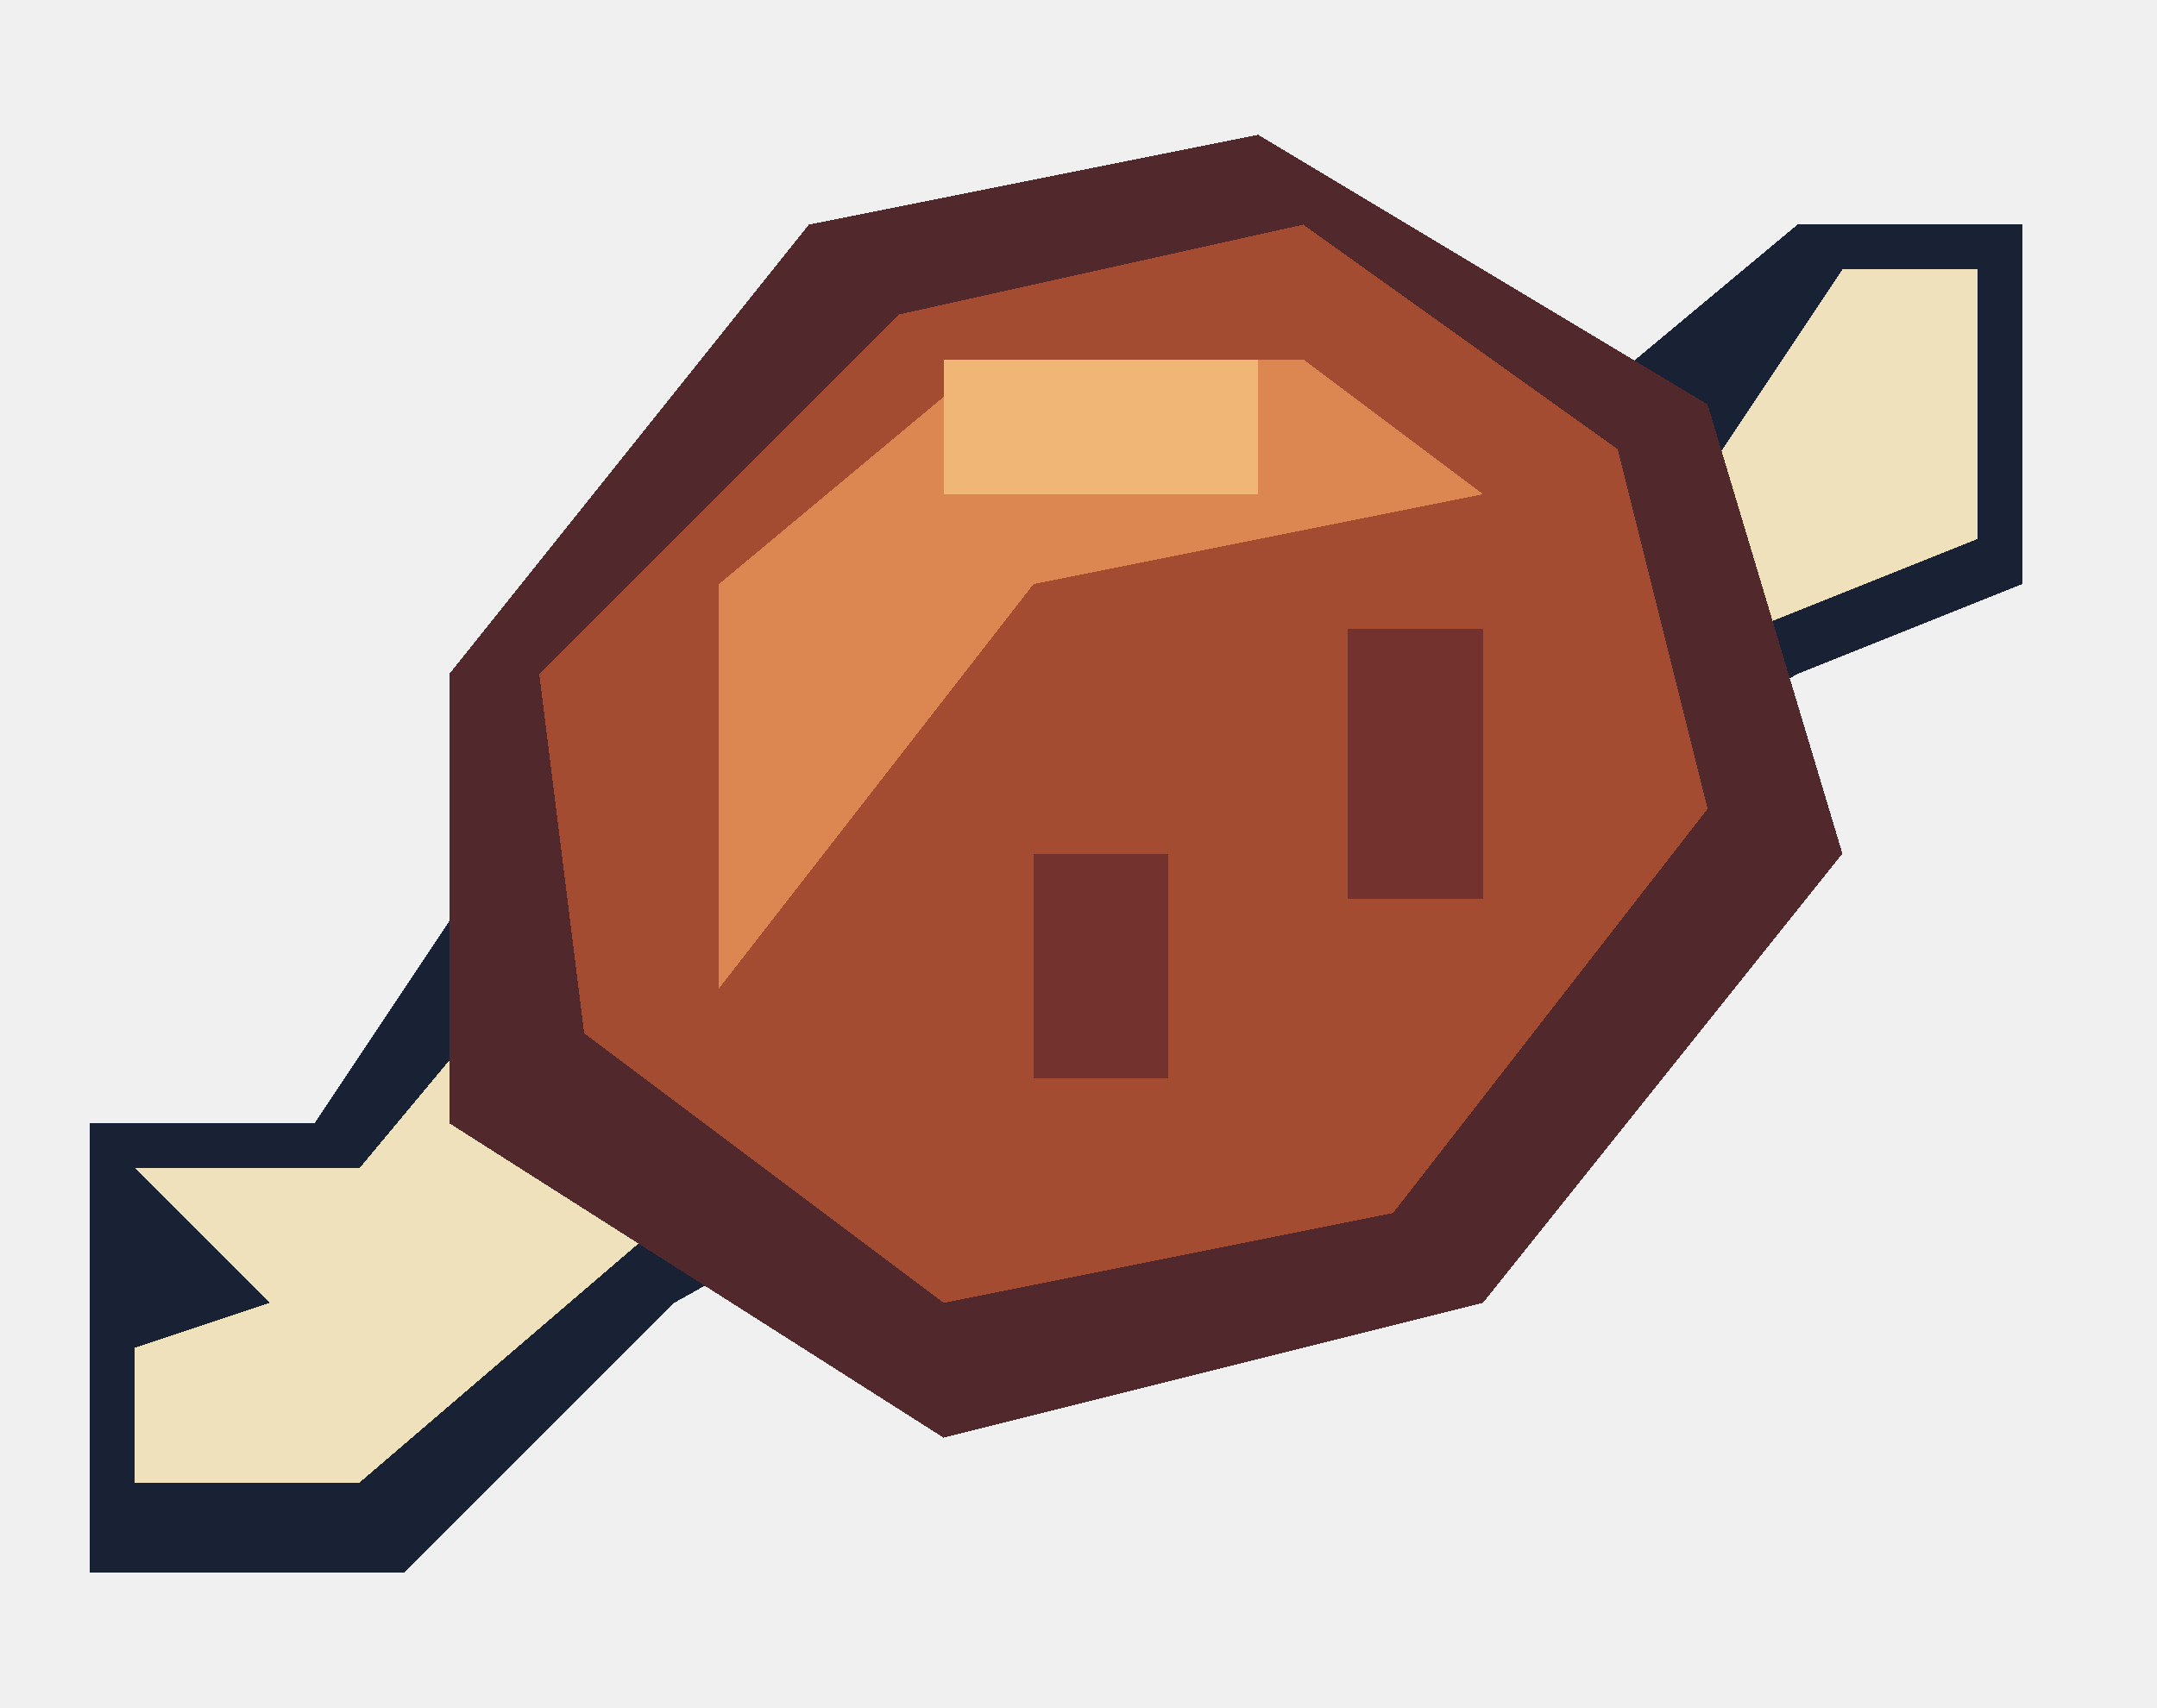
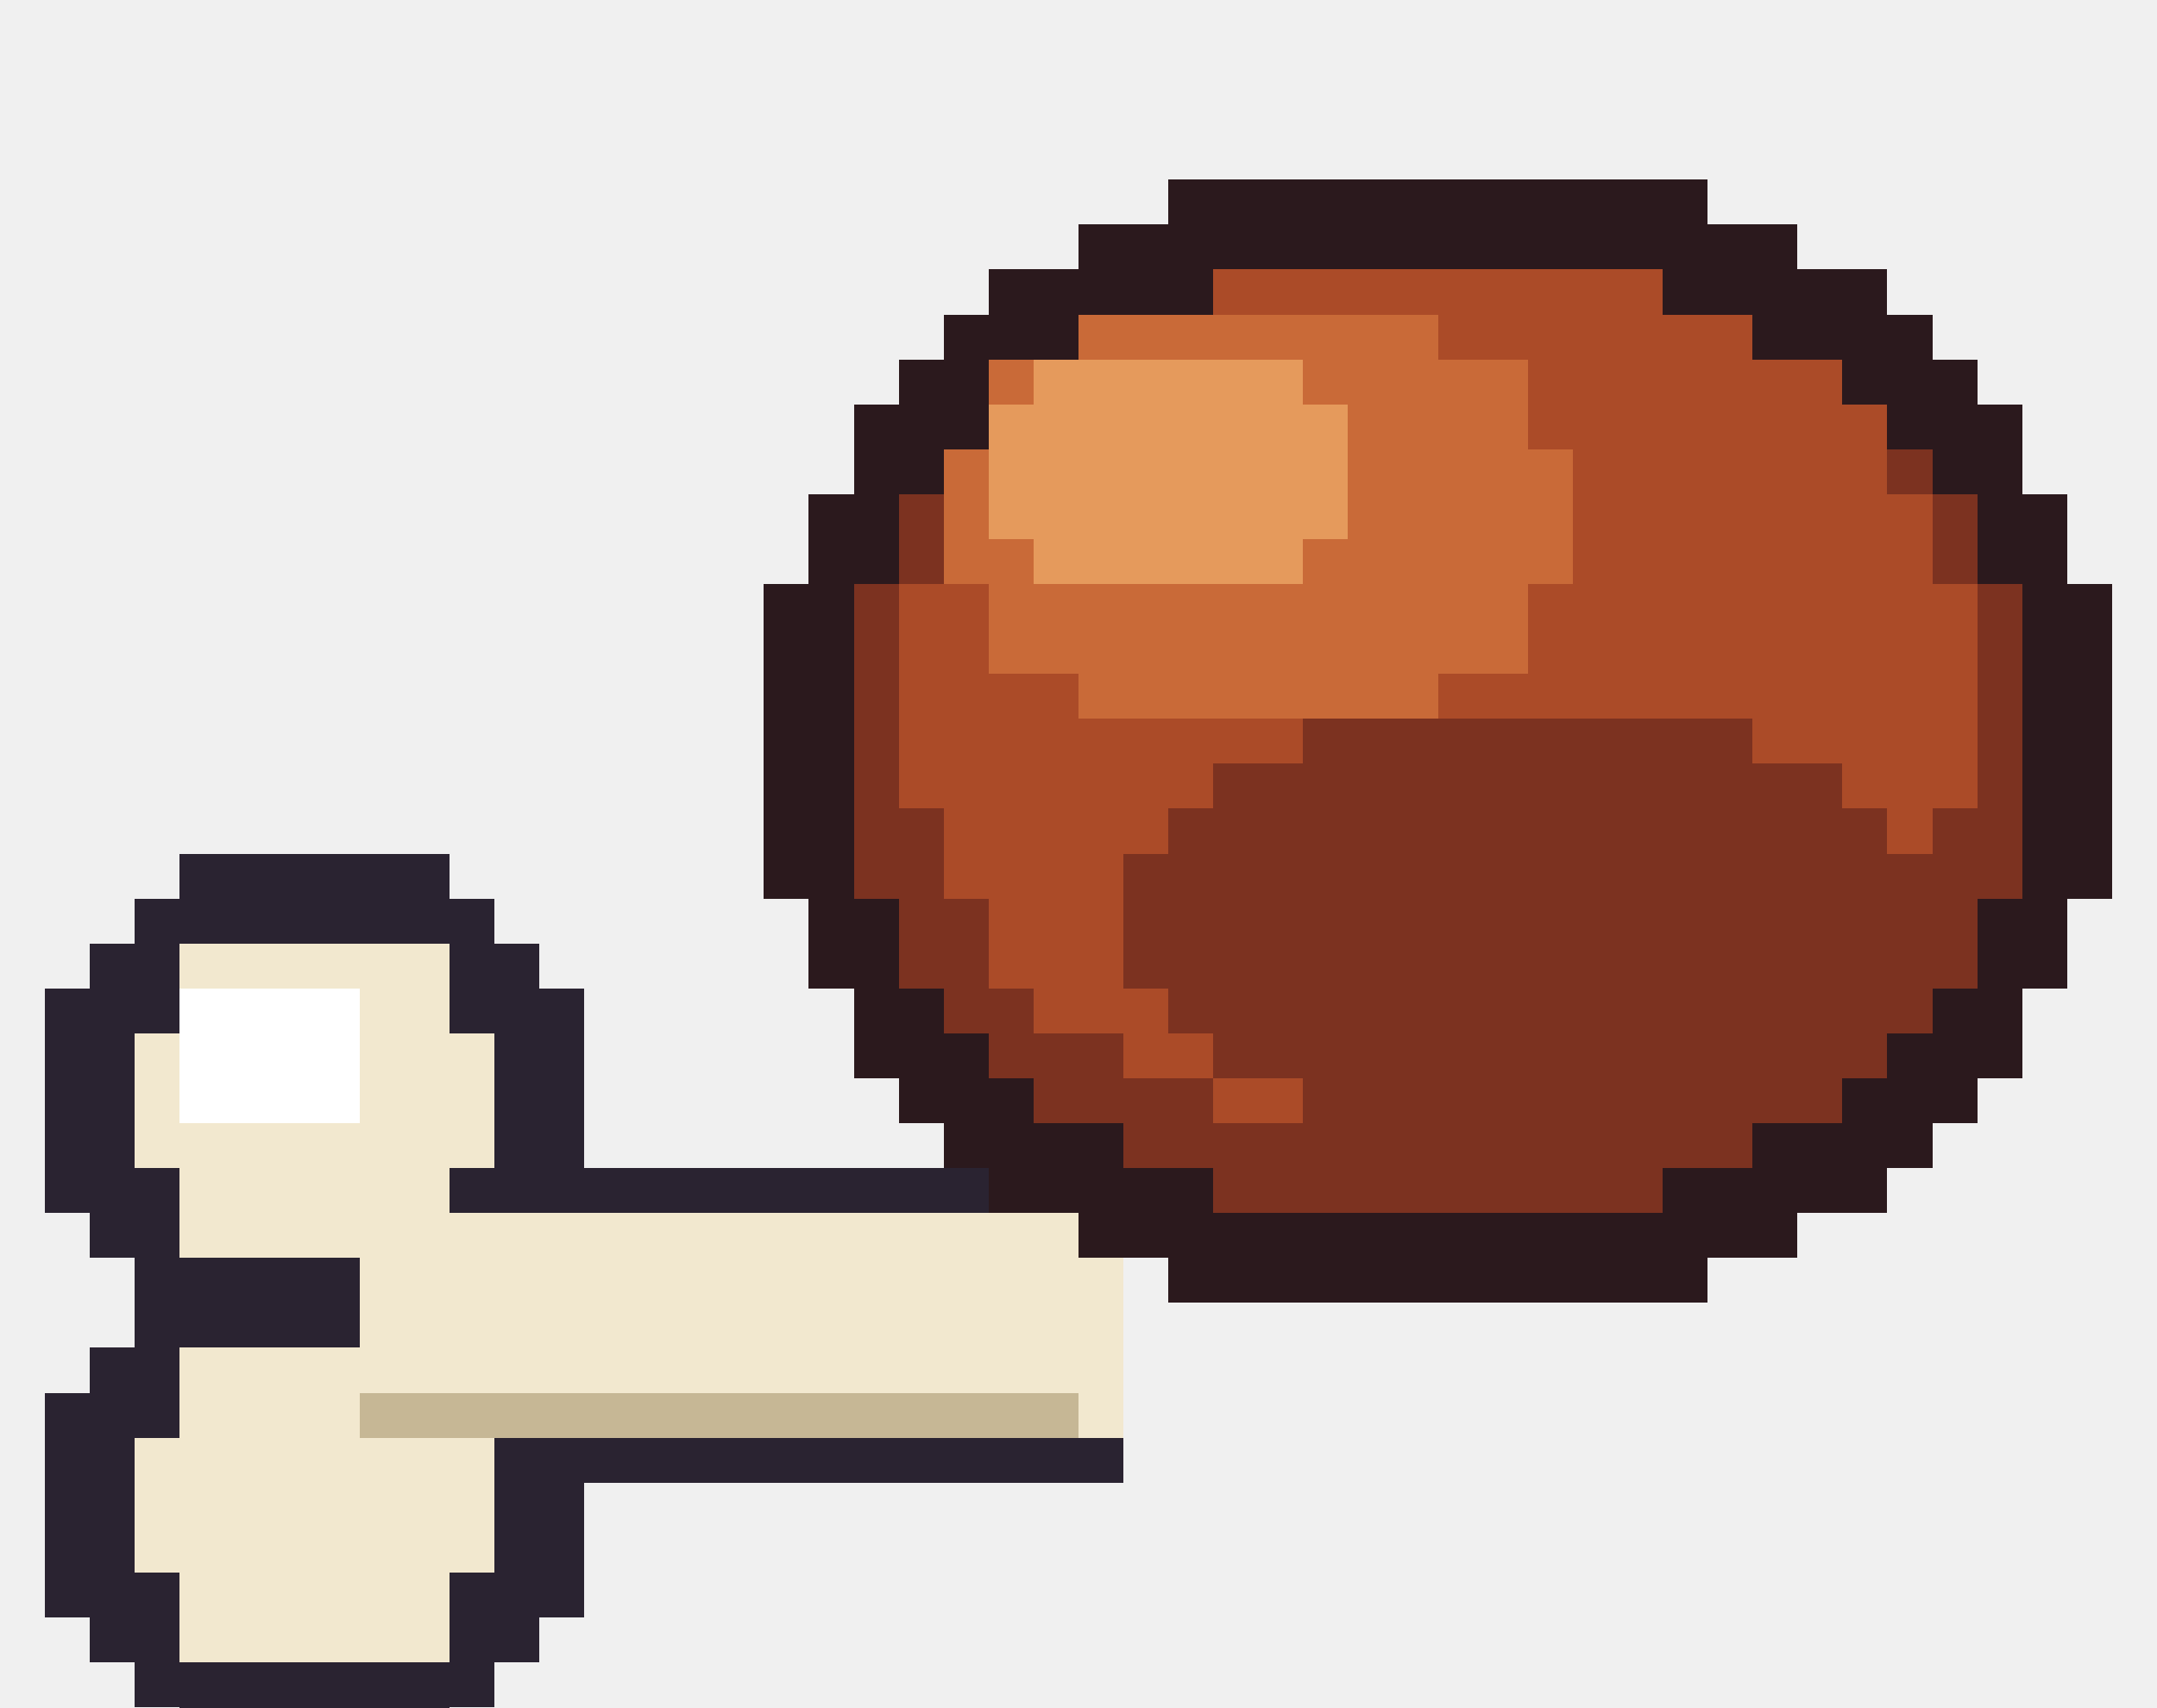
- <svg xmlns="http://www.w3.org/2000/svg" width="48" height="38" viewBox="0 0 48 38" shape-rendering="crispEdges">
-   <path fill="#192135" d="M2 25h5l4-6 23-9 6-5h5v8l-5 2-25 14-6 6H2z" />
-   <path fill="#eee1bc" d="M3 26h5l5-6 24-8 4-6h3v6l-5 2-24 13-7 6H3v-3l3-1z" />
-   <path fill="#51282b" d="M10 15l8-10 10-2 10 6 3 10-8 10-12 3-11-7z" />
-   <path fill="#a34c32" d="M12 15l8-8 9-2 7 5 2 8-7 9-10 2-8-6z" />
-   <path fill="#dc8751" d="M16 13l6-5h7l4 3-10 2-7 9z" />
-   <path fill="#f0b675" d="M21 8h7v3h-7z" />
-   <path fill="#73322d" d="M23 19h3v5h-3zm7-5h3v6h-3z" />
+ <svg xmlns="http://www.w3.org/2000/svg" width="48" height="38" viewBox="0 0 48 38" shape-rendering="crispEdges" role="img" aria-label="meat">
+   <rect x="7" y="26" width="18" height="7" fill="#2a2331" />
+   <rect x="4" y="19" width="6" height="1" fill="#2a2331" />
+   <rect x="3" y="20" width="8" height="1" fill="#2a2331" />
+   <rect x="2" y="21" width="10" height="1" fill="#2a2331" />
+   <rect x="1" y="22" width="12" height="1" fill="#2a2331" />
+   <rect x="1" y="23" width="12" height="1" fill="#2a2331" />
+   <rect x="1" y="24" width="12" height="1" fill="#2a2331" />
+   <rect x="1" y="25" width="12" height="1" fill="#2a2331" />
+   <rect x="1" y="26" width="12" height="1" fill="#2a2331" />
+   <rect x="2" y="27" width="10" height="1" fill="#2a2331" />
+   <rect x="3" y="28" width="8" height="1" fill="#2a2331" />
+   <rect x="4" y="29" width="6" height="1" fill="#2a2331" />
+   <rect x="4" y="28" width="6" height="1" fill="#2a2331" />
+   <rect x="3" y="29" width="8" height="1" fill="#2a2331" />
+   <rect x="2" y="30" width="10" height="1" fill="#2a2331" />
+   <rect x="1" y="31" width="12" height="1" fill="#2a2331" />
+   <rect x="1" y="32" width="12" height="1" fill="#2a2331" />
+   <rect x="1" y="33" width="12" height="1" fill="#2a2331" />
+   <rect x="1" y="34" width="12" height="1" fill="#2a2331" />
+   <rect x="1" y="35" width="12" height="1" fill="#2a2331" />
+   <rect x="2" y="36" width="10" height="1" fill="#2a2331" />
+   <rect x="3" y="37" width="8" height="1" fill="#2a2331" />
+   <rect x="4" y="38" width="6" height="1" fill="#2a2331" />
+   <rect x="8" y="27" width="17" height="5" fill="#f2e8cf" />
+   <rect x="4" y="21" width="6" height="1" fill="#f2e8cf" />
+   <rect x="4" y="22" width="6" height="1" fill="#f2e8cf" />
+   <rect x="3" y="23" width="8" height="1" fill="#f2e8cf" />
+   <rect x="3" y="24" width="8" height="1" fill="#f2e8cf" />
+   <rect x="3" y="25" width="8" height="1" fill="#f2e8cf" />
+   <rect x="4" y="26" width="6" height="1" fill="#f2e8cf" />
+   <rect x="4" y="27" width="6" height="1" fill="#f2e8cf" />
+   <rect x="4" y="30" width="6" height="1" fill="#f2e8cf" />
+   <rect x="4" y="31" width="6" height="1" fill="#f2e8cf" />
+   <rect x="3" y="32" width="8" height="1" fill="#f2e8cf" />
+   <rect x="3" y="33" width="8" height="1" fill="#f2e8cf" />
+   <rect x="3" y="34" width="8" height="1" fill="#f2e8cf" />
+   <rect x="4" y="35" width="6" height="1" fill="#f2e8cf" />
+   <rect x="4" y="36" width="6" height="1" fill="#f2e8cf" />
+   <rect x="8" y="31" width="16" height="1" fill="#c6b795" />
+   <rect x="4" y="22" width="4" height="1" fill="#ffffff" />
+   <rect x="4" y="23" width="4" height="1" fill="#ffffff" />
+   <rect x="4" y="24" width="4" height="1" fill="#ffffff" />
+   <rect x="26" y="4" width="12" height="1" fill="#2b191d" />
+   <rect x="24" y="5" width="16" height="1" fill="#2b191d" />
+   <rect x="22" y="6" width="20" height="1" fill="#2b191d" />
+   <rect x="21" y="7" width="22" height="1" fill="#2b191d" />
+   <rect x="20" y="8" width="24" height="1" fill="#2b191d" />
+   <rect x="19" y="9" width="26" height="1" fill="#2b191d" />
+   <rect x="19" y="10" width="26" height="1" fill="#2b191d" />
+   <rect x="18" y="11" width="28" height="1" fill="#2b191d" />
+   <rect x="18" y="12" width="28" height="1" fill="#2b191d" />
+   <rect x="17" y="13" width="30" height="1" fill="#2b191d" />
+   <rect x="17" y="14" width="30" height="1" fill="#2b191d" />
+   <rect x="17" y="15" width="30" height="1" fill="#2b191d" />
+   <rect x="17" y="16" width="30" height="1" fill="#2b191d" />
+   <rect x="17" y="17" width="30" height="1" fill="#2b191d" />
+   <rect x="17" y="18" width="30" height="1" fill="#2b191d" />
+   <rect x="17" y="19" width="30" height="1" fill="#2b191d" />
+   <rect x="18" y="20" width="28" height="1" fill="#2b191d" />
+   <rect x="18" y="21" width="28" height="1" fill="#2b191d" />
+   <rect x="19" y="22" width="26" height="1" fill="#2b191d" />
+   <rect x="19" y="23" width="26" height="1" fill="#2b191d" />
+   <rect x="20" y="24" width="24" height="1" fill="#2b191d" />
+   <rect x="21" y="25" width="22" height="1" fill="#2b191d" />
+   <rect x="22" y="26" width="20" height="1" fill="#2b191d" />
+   <rect x="24" y="27" width="16" height="1" fill="#2b191d" />
+   <rect x="26" y="28" width="12" height="1" fill="#2b191d" />
+   <rect x="27" y="6" width="10" height="1" fill="#7c3220" />
+   <rect x="25" y="7" width="14" height="1" fill="#7c3220" />
+   <rect x="23" y="8" width="18" height="1" fill="#7c3220" />
+   <rect x="22" y="9" width="20" height="1" fill="#7c3220" />
+   <rect x="21" y="10" width="22" height="1" fill="#7c3220" />
+   <rect x="20" y="11" width="24" height="1" fill="#7c3220" />
+   <rect x="20" y="12" width="24" height="1" fill="#7c3220" />
+   <rect x="19" y="13" width="26" height="1" fill="#7c3220" />
+   <rect x="19" y="14" width="26" height="1" fill="#7c3220" />
+   <rect x="19" y="15" width="26" height="1" fill="#7c3220" />
+   <rect x="19" y="16" width="26" height="1" fill="#7c3220" />
+   <rect x="19" y="17" width="26" height="1" fill="#7c3220" />
+   <rect x="19" y="18" width="26" height="1" fill="#7c3220" />
+   <rect x="19" y="19" width="26" height="1" fill="#7c3220" />
+   <rect x="20" y="20" width="24" height="1" fill="#7c3220" />
+   <rect x="20" y="21" width="24" height="1" fill="#7c3220" />
+   <rect x="21" y="22" width="22" height="1" fill="#7c3220" />
+   <rect x="22" y="23" width="20" height="1" fill="#7c3220" />
+   <rect x="23" y="24" width="18" height="1" fill="#7c3220" />
+   <rect x="25" y="25" width="14" height="1" fill="#7c3220" />
+   <rect x="27" y="26" width="10" height="1" fill="#7c3220" />
+   <rect x="27" y="6" width="10" height="1" fill="#ab4b28" />
+   <rect x="25" y="7" width="14" height="1" fill="#ab4b28" />
+   <rect x="23" y="8" width="18" height="1" fill="#ab4b28" />
+   <rect x="22" y="9" width="20" height="1" fill="#ab4b28" />
+   <rect x="22" y="10" width="20" height="1" fill="#ab4b28" />
+   <rect x="21" y="11" width="22" height="1" fill="#ab4b28" />
+   <rect x="21" y="12" width="22" height="1" fill="#ab4b28" />
+   <rect x="20" y="13" width="24" height="1" fill="#ab4b28" />
+   <rect x="20" y="14" width="24" height="1" fill="#ab4b28" />
+   <rect x="20" y="15" width="24" height="1" fill="#ab4b28" />
+   <rect x="20" y="16" width="24" height="1" fill="#ab4b28" />
+   <rect x="20" y="17" width="24" height="1" fill="#ab4b28" />
+   <rect x="21" y="18" width="22" height="1" fill="#ab4b28" />
+   <rect x="21" y="19" width="22" height="1" fill="#ab4b28" />
+   <rect x="22" y="20" width="20" height="1" fill="#ab4b28" />
+   <rect x="22" y="21" width="20" height="1" fill="#ab4b28" />
+   <rect x="23" y="22" width="18" height="1" fill="#ab4b28" />
+   <rect x="25" y="23" width="14" height="1" fill="#ab4b28" />
+   <rect x="27" y="24" width="10" height="1" fill="#ab4b28" />
+   <rect x="29" y="16" width="10" height="1" fill="#7c3220" />
+   <rect x="27" y="17" width="14" height="1" fill="#7c3220" />
+   <rect x="26" y="18" width="16" height="1" fill="#7c3220" />
+   <rect x="25" y="19" width="18" height="1" fill="#7c3220" />
+   <rect x="25" y="20" width="18" height="1" fill="#7c3220" />
+   <rect x="25" y="21" width="18" height="1" fill="#7c3220" />
+   <rect x="26" y="22" width="16" height="1" fill="#7c3220" />
+   <rect x="27" y="23" width="14" height="1" fill="#7c3220" />
+   <rect x="29" y="24" width="10" height="1" fill="#7c3220" />
+   <rect x="24" y="7" width="8" height="1" fill="#c96a38" />
+   <rect x="22" y="8" width="12" height="1" fill="#c96a38" />
+   <rect x="22" y="9" width="12" height="1" fill="#c96a38" />
+   <rect x="21" y="10" width="14" height="1" fill="#c96a38" />
+   <rect x="21" y="11" width="14" height="1" fill="#c96a38" />
+   <rect x="21" y="12" width="14" height="1" fill="#c96a38" />
+   <rect x="22" y="13" width="12" height="1" fill="#c96a38" />
+   <rect x="22" y="14" width="12" height="1" fill="#c96a38" />
+   <rect x="24" y="15" width="8" height="1" fill="#c96a38" />
+   <rect x="23" y="8" width="6" height="1" fill="#e59a5c" />
+   <rect x="22" y="9" width="8" height="1" fill="#e59a5c" />
+   <rect x="22" y="10" width="8" height="1" fill="#e59a5c" />
+   <rect x="22" y="11" width="8" height="1" fill="#e59a5c" />
+   <rect x="23" y="12" width="6" height="1" fill="#e59a5c" />
</svg>
